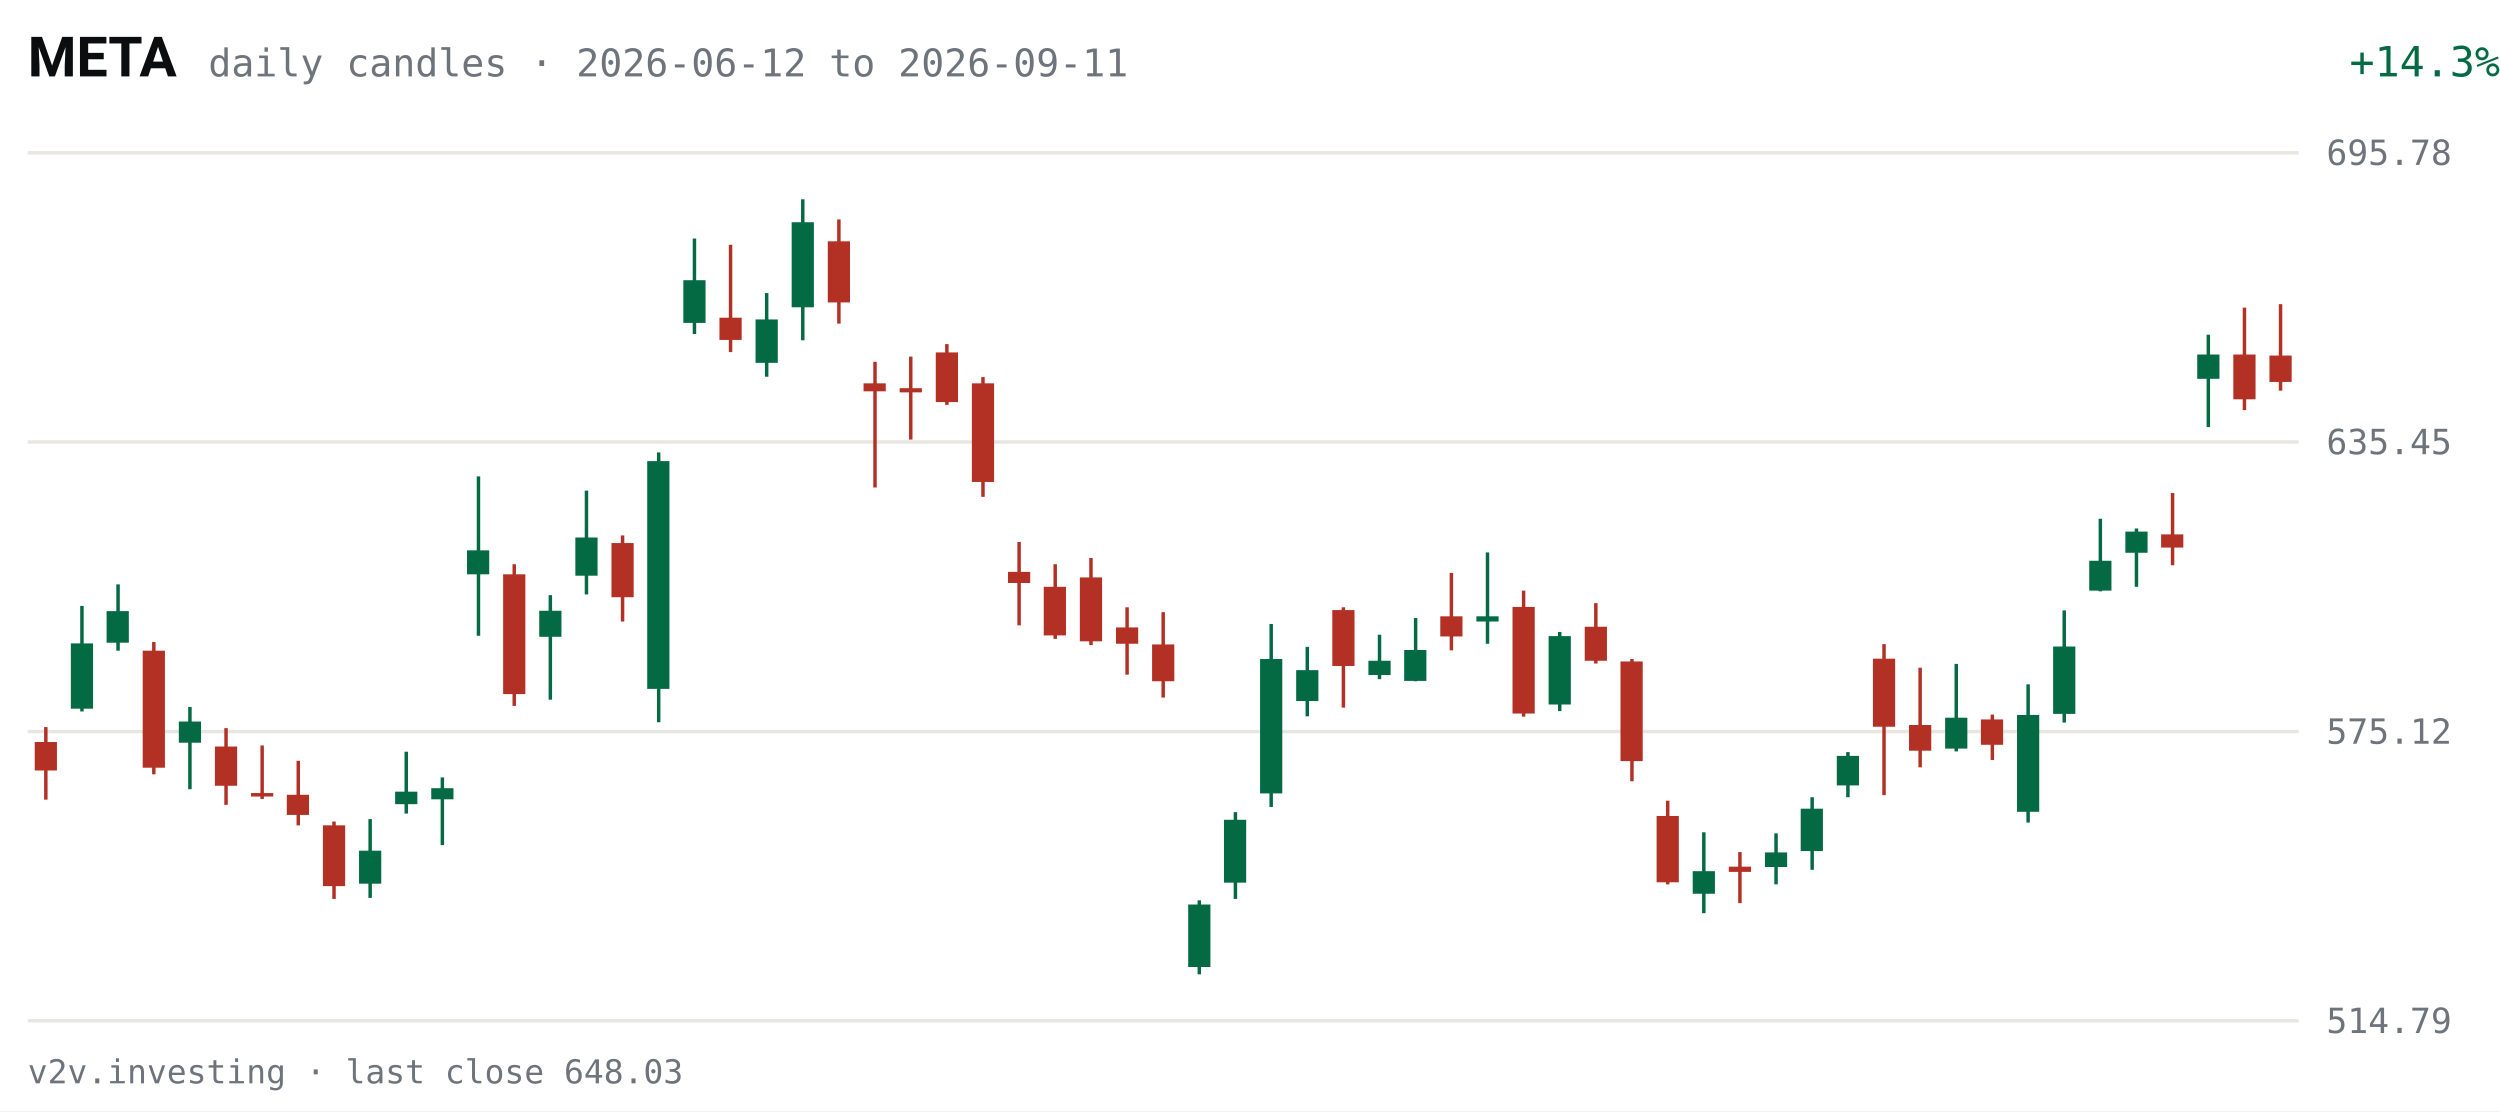
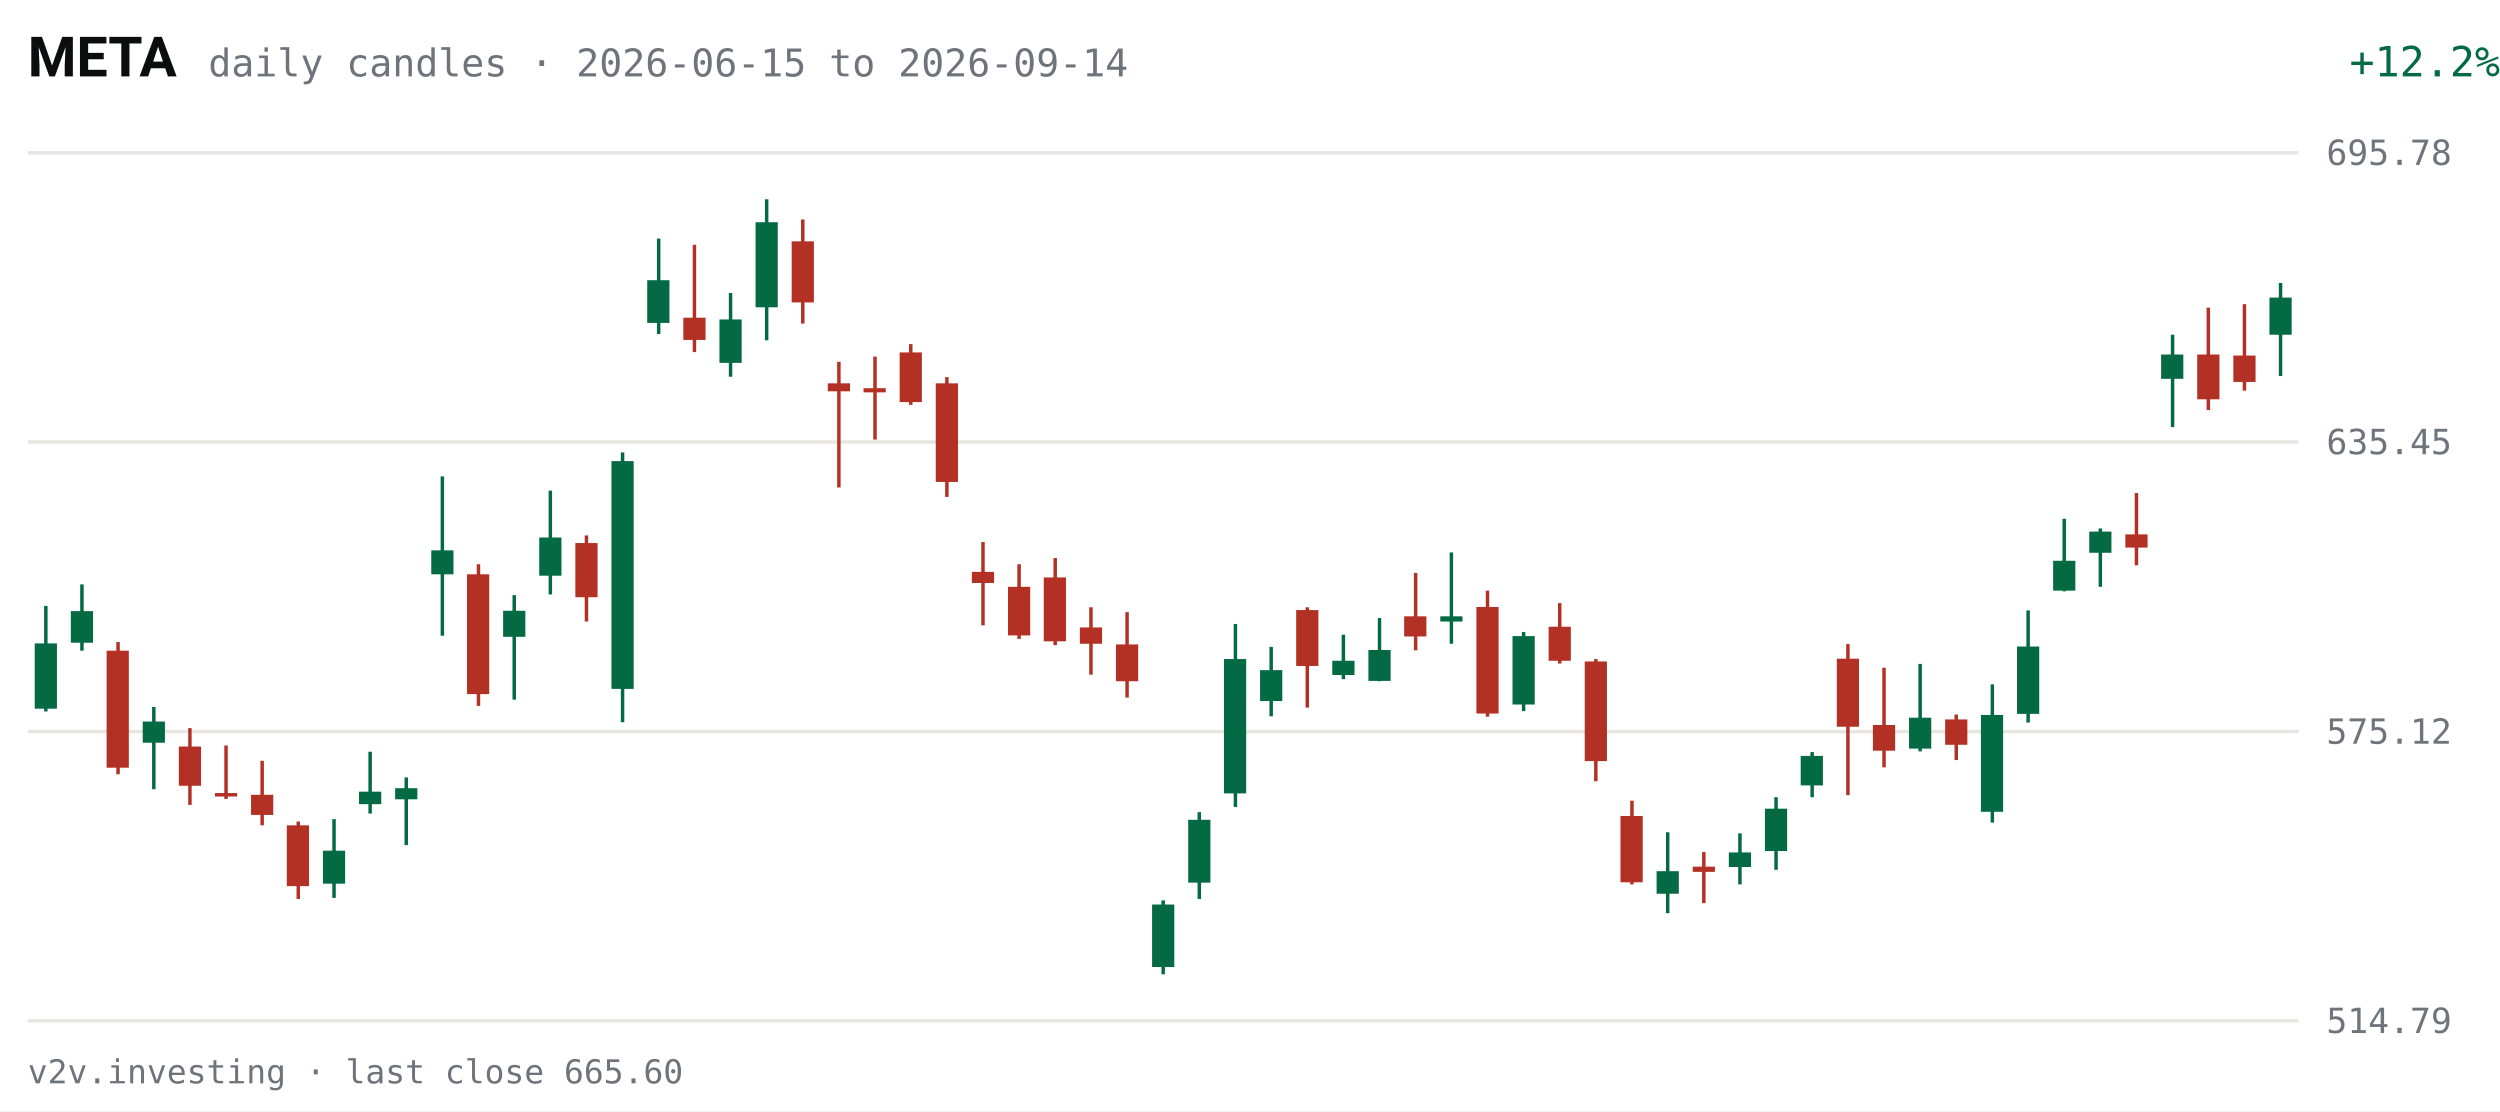
<svg xmlns="http://www.w3.org/2000/svg" viewBox="0 0 720 320" width="720" height="320" role="img" aria-label="META daily candles, last 63 sessions">
  <rect width="720" height="320" fill="#FFFFFF" />
  <text x="8" y="22" fill="#0C0D0E" font-size="16" font-weight="600" font-family="system-ui,-apple-system,Segoe UI,Roboto,sans-serif">META</text>
-   <text x="60" y="22" fill="#6E747B" font-size="11" font-family="ui-monospace,SFMono-Regular,Menlo,Consolas,monospace">daily candles · 2026-06-12 to 2026-09-11</text>
-   <text x="670" y="22" fill="#046A44" font-size="12" text-anchor="end" font-family="ui-monospace,SFMono-Regular,Menlo,Consolas,monospace" transform="translate(50,0)">+14.3%</text>
+   <text x="60" y="22" fill="#6E747B" font-size="11" font-family="ui-monospace,SFMono-Regular,Menlo,Consolas,monospace">daily candles · 2026-06-15 to 2026-09-14</text>
+   <text x="670" y="22" fill="#046A44" font-size="12" text-anchor="end" font-family="ui-monospace,SFMono-Regular,Menlo,Consolas,monospace" transform="translate(50,0)">+12.2%</text>
  <g font-family="ui-monospace,SFMono-Regular,Menlo,Consolas,monospace">
    <line x1="8" y1="294.0" x2="662" y2="294.0" stroke="#E7E6E1" stroke-width="1" />
    <text x="670" y="297.5" fill="#6E747B" font-size="10">514.79</text>
    <line x1="8" y1="210.7" x2="662" y2="210.7" stroke="#E7E6E1" stroke-width="1" />
    <text x="670" y="214.2" fill="#6E747B" font-size="10">575.12</text>
    <line x1="8" y1="127.3" x2="662" y2="127.3" stroke="#E7E6E1" stroke-width="1" />
    <text x="670" y="130.8" fill="#6E747B" font-size="10">635.45</text>
    <line x1="8" y1="44.0" x2="662" y2="44.0" stroke="#E7E6E1" stroke-width="1" />
    <text x="670" y="47.5" fill="#6E747B" font-size="10">695.78</text>
-     <line x1="13.2" y1="209.4" x2="13.2" y2="230.3" stroke="#B33124" stroke-width="1" />
-     <rect x="10.0" y="213.7" width="6.4" height="8.2" fill="#B33124" />
-     <line x1="23.6" y1="174.5" x2="23.6" y2="204.9" stroke="#046A44" stroke-width="1" />
-     <rect x="20.4" y="185.3" width="6.4" height="18.8" fill="#046A44" />
-     <line x1="34.0" y1="168.3" x2="34.0" y2="187.4" stroke="#046A44" stroke-width="1" />
-     <rect x="30.7" y="176.0" width="6.4" height="9.1" fill="#046A44" />
-     <line x1="44.3" y1="184.9" x2="44.3" y2="223.0" stroke="#B33124" stroke-width="1" />
-     <rect x="41.1" y="187.4" width="6.4" height="33.7" fill="#B33124" />
-     <line x1="54.7" y1="203.6" x2="54.7" y2="227.3" stroke="#046A44" stroke-width="1" />
-     <rect x="51.5" y="207.8" width="6.4" height="6.1" fill="#046A44" />
-     <line x1="65.1" y1="209.7" x2="65.1" y2="231.8" stroke="#B33124" stroke-width="1" />
-     <rect x="61.9" y="215.0" width="6.4" height="11.3" fill="#B33124" />
-     <line x1="75.5" y1="214.7" x2="75.5" y2="230.1" stroke="#B33124" stroke-width="1" />
-     <rect x="72.3" y="228.4" width="6.4" height="1.0" fill="#B33124" />
-     <line x1="85.9" y1="219.1" x2="85.9" y2="237.7" stroke="#B33124" stroke-width="1" />
-     <rect x="82.6" y="228.9" width="6.4" height="5.8" fill="#B33124" />
-     <line x1="96.2" y1="236.6" x2="96.2" y2="258.9" stroke="#B33124" stroke-width="1" />
-     <rect x="93.0" y="237.7" width="6.4" height="17.5" fill="#B33124" />
-     <line x1="106.6" y1="235.9" x2="106.6" y2="258.6" stroke="#046A44" stroke-width="1" />
-     <rect x="103.4" y="245.0" width="6.4" height="9.5" fill="#046A44" />
-     <line x1="117.0" y1="216.5" x2="117.0" y2="234.3" stroke="#046A44" stroke-width="1" />
-     <rect x="113.8" y="228.0" width="6.4" height="3.6" fill="#046A44" />
-     <line x1="127.4" y1="223.9" x2="127.4" y2="243.4" stroke="#046A44" stroke-width="1" />
-     <rect x="124.2" y="227.0" width="6.4" height="3.2" fill="#046A44" />
-     <line x1="137.8" y1="137.2" x2="137.8" y2="183.1" stroke="#046A44" stroke-width="1" />
-     <rect x="134.5" y="158.5" width="6.4" height="6.9" fill="#046A44" />
-     <line x1="148.1" y1="162.5" x2="148.1" y2="203.3" stroke="#B33124" stroke-width="1" />
-     <rect x="144.9" y="165.4" width="6.4" height="34.5" fill="#B33124" />
-     <line x1="158.5" y1="171.4" x2="158.5" y2="201.5" stroke="#046A44" stroke-width="1" />
-     <rect x="155.3" y="175.9" width="6.4" height="7.5" fill="#046A44" />
-     <line x1="168.9" y1="141.3" x2="168.9" y2="171.2" stroke="#046A44" stroke-width="1" />
-     <rect x="165.7" y="154.8" width="6.4" height="11.0" fill="#046A44" />
-     <line x1="179.3" y1="154.2" x2="179.3" y2="179.0" stroke="#B33124" stroke-width="1" />
-     <rect x="176.1" y="156.4" width="6.4" height="15.6" fill="#B33124" />
-     <line x1="189.7" y1="130.3" x2="189.7" y2="208.0" stroke="#046A44" stroke-width="1" />
-     <rect x="186.4" y="132.8" width="6.4" height="65.6" fill="#046A44" />
-     <line x1="200.0" y1="68.7" x2="200.0" y2="96.2" stroke="#046A44" stroke-width="1" />
-     <rect x="196.8" y="80.7" width="6.4" height="12.3" fill="#046A44" />
-     <line x1="210.4" y1="70.5" x2="210.4" y2="101.4" stroke="#B33124" stroke-width="1" />
-     <rect x="207.2" y="91.5" width="6.4" height="6.4" fill="#B33124" />
-     <line x1="220.8" y1="84.4" x2="220.8" y2="108.5" stroke="#046A44" stroke-width="1" />
-     <rect x="217.6" y="92.0" width="6.4" height="12.5" fill="#046A44" />
-     <line x1="231.2" y1="57.4" x2="231.2" y2="98.0" stroke="#046A44" stroke-width="1" />
-     <rect x="228.0" y="64.0" width="6.4" height="24.5" fill="#046A44" />
-     <line x1="241.6" y1="63.2" x2="241.6" y2="93.2" stroke="#B33124" stroke-width="1" />
-     <rect x="238.4" y="69.5" width="6.4" height="17.6" fill="#B33124" />
-     <line x1="252.0" y1="104.2" x2="252.0" y2="140.4" stroke="#B33124" stroke-width="1" />
-     <rect x="248.7" y="110.4" width="6.4" height="2.3" fill="#B33124" />
-     <line x1="262.3" y1="102.7" x2="262.3" y2="126.6" stroke="#B33124" stroke-width="1" />
-     <rect x="259.1" y="111.8" width="6.4" height="1.2" fill="#B33124" />
-     <line x1="272.7" y1="99.1" x2="272.7" y2="116.6" stroke="#B33124" stroke-width="1" />
-     <rect x="269.5" y="101.5" width="6.4" height="14.3" fill="#B33124" />
-     <line x1="283.1" y1="108.6" x2="283.1" y2="143.1" stroke="#B33124" stroke-width="1" />
-     <rect x="279.9" y="110.4" width="6.4" height="28.4" fill="#B33124" />
-     <line x1="293.5" y1="156.1" x2="293.5" y2="180.1" stroke="#B33124" stroke-width="1" />
-     <rect x="290.3" y="164.7" width="6.4" height="3.2" fill="#B33124" />
-     <line x1="303.9" y1="162.5" x2="303.9" y2="184.0" stroke="#B33124" stroke-width="1" />
-     <rect x="300.6" y="169.0" width="6.4" height="14.0" fill="#B33124" />
-     <line x1="314.2" y1="160.7" x2="314.2" y2="185.8" stroke="#B33124" stroke-width="1" />
-     <rect x="311.0" y="166.3" width="6.4" height="18.4" fill="#B33124" />
-     <line x1="324.6" y1="174.9" x2="324.6" y2="194.3" stroke="#B33124" stroke-width="1" />
-     <rect x="321.4" y="180.7" width="6.4" height="4.7" fill="#B33124" />
-     <line x1="335.0" y1="176.3" x2="335.0" y2="200.9" stroke="#B33124" stroke-width="1" />
-     <rect x="331.8" y="185.6" width="6.4" height="10.6" fill="#B33124" />
-     <line x1="345.4" y1="259.3" x2="345.4" y2="280.6" stroke="#046A44" stroke-width="1" />
-     <rect x="342.2" y="260.5" width="6.4" height="18.0" fill="#046A44" />
-     <line x1="355.8" y1="233.9" x2="355.8" y2="258.9" stroke="#046A44" stroke-width="1" />
-     <rect x="352.5" y="236.1" width="6.4" height="18.1" fill="#046A44" />
-     <line x1="366.1" y1="179.7" x2="366.1" y2="232.4" stroke="#046A44" stroke-width="1" />
-     <rect x="362.9" y="189.8" width="6.4" height="38.7" fill="#046A44" />
-     <line x1="376.5" y1="186.3" x2="376.5" y2="206.3" stroke="#046A44" stroke-width="1" />
-     <rect x="373.3" y="193.0" width="6.4" height="8.9" fill="#046A44" />
-     <line x1="386.9" y1="174.9" x2="386.9" y2="203.8" stroke="#B33124" stroke-width="1" />
-     <rect x="383.7" y="175.7" width="6.4" height="16.1" fill="#B33124" />
-     <line x1="397.3" y1="182.8" x2="397.3" y2="195.6" stroke="#046A44" stroke-width="1" />
-     <rect x="394.1" y="190.3" width="6.4" height="4.1" fill="#046A44" />
-     <line x1="407.7" y1="178.0" x2="407.7" y2="196.2" stroke="#046A44" stroke-width="1" />
-     <rect x="404.4" y="187.2" width="6.4" height="8.9" fill="#046A44" />
-     <line x1="418.0" y1="165.0" x2="418.0" y2="187.3" stroke="#B33124" stroke-width="1" />
-     <rect x="414.8" y="177.5" width="6.4" height="5.8" fill="#B33124" />
-     <line x1="428.4" y1="159.1" x2="428.4" y2="185.4" stroke="#046A44" stroke-width="1" />
-     <rect x="425.2" y="177.5" width="6.4" height="1.5" fill="#046A44" />
-     <line x1="438.8" y1="170.1" x2="438.8" y2="206.4" stroke="#B33124" stroke-width="1" />
-     <rect x="435.6" y="174.8" width="6.4" height="30.7" fill="#B33124" />
-     <line x1="449.2" y1="182.0" x2="449.2" y2="204.8" stroke="#046A44" stroke-width="1" />
-     <rect x="446.0" y="183.2" width="6.4" height="19.7" fill="#046A44" />
-     <line x1="459.6" y1="173.7" x2="459.6" y2="191.1" stroke="#B33124" stroke-width="1" />
-     <rect x="456.4" y="180.5" width="6.4" height="9.8" fill="#B33124" />
-     <line x1="470.0" y1="189.8" x2="470.0" y2="225.0" stroke="#B33124" stroke-width="1" />
-     <rect x="466.7" y="190.5" width="6.4" height="28.7" fill="#B33124" />
-     <line x1="480.3" y1="230.6" x2="480.3" y2="254.7" stroke="#B33124" stroke-width="1" />
-     <rect x="477.1" y="235.0" width="6.4" height="19.1" fill="#B33124" />
-     <line x1="490.7" y1="239.7" x2="490.7" y2="263.0" stroke="#046A44" stroke-width="1" />
-     <rect x="487.5" y="250.9" width="6.4" height="6.5" fill="#046A44" />
-     <line x1="501.1" y1="245.4" x2="501.1" y2="260.1" stroke="#B33124" stroke-width="1" />
-     <rect x="497.9" y="249.6" width="6.4" height="1.5" fill="#B33124" />
-     <line x1="511.5" y1="240.0" x2="511.5" y2="254.7" stroke="#046A44" stroke-width="1" />
-     <rect x="508.3" y="245.5" width="6.4" height="4.2" fill="#046A44" />
-     <line x1="521.9" y1="229.6" x2="521.9" y2="250.5" stroke="#046A44" stroke-width="1" />
-     <rect x="518.6" y="232.9" width="6.4" height="12.2" fill="#046A44" />
-     <line x1="532.2" y1="216.6" x2="532.2" y2="229.6" stroke="#046A44" stroke-width="1" />
-     <rect x="529.0" y="217.7" width="6.4" height="8.5" fill="#046A44" />
-     <line x1="542.6" y1="185.5" x2="542.6" y2="229.0" stroke="#B33124" stroke-width="1" />
-     <rect x="539.4" y="189.7" width="6.4" height="19.6" fill="#B33124" />
-     <line x1="553.0" y1="192.3" x2="553.0" y2="221.0" stroke="#B33124" stroke-width="1" />
-     <rect x="549.8" y="208.8" width="6.4" height="7.4" fill="#B33124" />
-     <line x1="563.4" y1="191.2" x2="563.4" y2="216.4" stroke="#046A44" stroke-width="1" />
-     <rect x="560.2" y="206.7" width="6.4" height="8.9" fill="#046A44" />
-     <line x1="573.8" y1="205.8" x2="573.8" y2="218.9" stroke="#B33124" stroke-width="1" />
-     <rect x="570.5" y="207.2" width="6.4" height="7.3" fill="#B33124" />
-     <line x1="584.1" y1="197.1" x2="584.1" y2="236.9" stroke="#046A44" stroke-width="1" />
-     <rect x="580.9" y="205.9" width="6.4" height="27.9" fill="#046A44" />
-     <line x1="594.5" y1="175.8" x2="594.5" y2="208.1" stroke="#046A44" stroke-width="1" />
-     <rect x="591.3" y="186.2" width="6.4" height="19.4" fill="#046A44" />
-     <line x1="604.9" y1="149.4" x2="604.9" y2="170.3" stroke="#046A44" stroke-width="1" />
-     <rect x="601.7" y="161.5" width="6.4" height="8.6" fill="#046A44" />
-     <line x1="615.3" y1="152.2" x2="615.3" y2="169.0" stroke="#046A44" stroke-width="1" />
-     <rect x="612.1" y="153.1" width="6.4" height="6.1" fill="#046A44" />
-     <line x1="625.7" y1="142.0" x2="625.7" y2="162.8" stroke="#B33124" stroke-width="1" />
-     <rect x="622.4" y="153.9" width="6.4" height="3.8" fill="#B33124" />
-     <line x1="636.0" y1="96.4" x2="636.0" y2="123.0" stroke="#046A44" stroke-width="1" />
-     <rect x="632.8" y="102.1" width="6.4" height="7.0" fill="#046A44" />
-     <line x1="646.4" y1="88.6" x2="646.4" y2="118.1" stroke="#B33124" stroke-width="1" />
-     <rect x="643.2" y="102.1" width="6.4" height="12.9" fill="#B33124" />
-     <line x1="656.8" y1="87.6" x2="656.8" y2="112.5" stroke="#B33124" stroke-width="1" />
-     <rect x="653.6" y="102.4" width="6.4" height="7.6" fill="#B33124" />
+     <line x1="13.2" y1="174.5" x2="13.2" y2="204.9" stroke="#046A44" stroke-width="1" />
+     <rect x="10.0" y="185.3" width="6.4" height="18.8" fill="#046A44" />
+     <line x1="23.6" y1="168.3" x2="23.6" y2="187.4" stroke="#046A44" stroke-width="1" />
+     <rect x="20.4" y="176.0" width="6.4" height="9.1" fill="#046A44" />
+     <line x1="34.0" y1="184.9" x2="34.0" y2="223.0" stroke="#B33124" stroke-width="1" />
+     <rect x="30.7" y="187.4" width="6.4" height="33.7" fill="#B33124" />
+     <line x1="44.3" y1="203.6" x2="44.3" y2="227.3" stroke="#046A44" stroke-width="1" />
+     <rect x="41.1" y="207.8" width="6.4" height="6.1" fill="#046A44" />
+     <line x1="54.7" y1="209.7" x2="54.7" y2="231.8" stroke="#B33124" stroke-width="1" />
+     <rect x="51.5" y="215.0" width="6.4" height="11.3" fill="#B33124" />
+     <line x1="65.1" y1="214.7" x2="65.1" y2="230.1" stroke="#B33124" stroke-width="1" />
+     <rect x="61.9" y="228.4" width="6.4" height="1.0" fill="#B33124" />
+     <line x1="75.5" y1="219.1" x2="75.5" y2="237.7" stroke="#B33124" stroke-width="1" />
+     <rect x="72.3" y="228.9" width="6.4" height="5.8" fill="#B33124" />
+     <line x1="85.9" y1="236.6" x2="85.9" y2="258.9" stroke="#B33124" stroke-width="1" />
+     <rect x="82.6" y="237.7" width="6.4" height="17.5" fill="#B33124" />
+     <line x1="96.2" y1="235.9" x2="96.2" y2="258.6" stroke="#046A44" stroke-width="1" />
+     <rect x="93.0" y="245.0" width="6.4" height="9.5" fill="#046A44" />
+     <line x1="106.6" y1="216.5" x2="106.6" y2="234.3" stroke="#046A44" stroke-width="1" />
+     <rect x="103.4" y="228.0" width="6.4" height="3.6" fill="#046A44" />
+     <line x1="117.0" y1="223.9" x2="117.0" y2="243.4" stroke="#046A44" stroke-width="1" />
+     <rect x="113.8" y="227.0" width="6.4" height="3.2" fill="#046A44" />
+     <line x1="127.4" y1="137.2" x2="127.4" y2="183.1" stroke="#046A44" stroke-width="1" />
+     <rect x="124.2" y="158.5" width="6.4" height="6.9" fill="#046A44" />
+     <line x1="137.8" y1="162.5" x2="137.8" y2="203.3" stroke="#B33124" stroke-width="1" />
+     <rect x="134.5" y="165.4" width="6.4" height="34.5" fill="#B33124" />
+     <line x1="148.1" y1="171.4" x2="148.1" y2="201.5" stroke="#046A44" stroke-width="1" />
+     <rect x="144.9" y="175.9" width="6.4" height="7.5" fill="#046A44" />
+     <line x1="158.5" y1="141.3" x2="158.5" y2="171.2" stroke="#046A44" stroke-width="1" />
+     <rect x="155.3" y="154.8" width="6.4" height="11.0" fill="#046A44" />
+     <line x1="168.9" y1="154.2" x2="168.9" y2="179.0" stroke="#B33124" stroke-width="1" />
+     <rect x="165.7" y="156.4" width="6.4" height="15.6" fill="#B33124" />
+     <line x1="179.3" y1="130.3" x2="179.3" y2="208.0" stroke="#046A44" stroke-width="1" />
+     <rect x="176.1" y="132.8" width="6.4" height="65.6" fill="#046A44" />
+     <line x1="189.7" y1="68.7" x2="189.7" y2="96.2" stroke="#046A44" stroke-width="1" />
+     <rect x="186.4" y="80.7" width="6.4" height="12.3" fill="#046A44" />
+     <line x1="200.0" y1="70.5" x2="200.0" y2="101.4" stroke="#B33124" stroke-width="1" />
+     <rect x="196.8" y="91.5" width="6.4" height="6.4" fill="#B33124" />
+     <line x1="210.4" y1="84.4" x2="210.4" y2="108.5" stroke="#046A44" stroke-width="1" />
+     <rect x="207.2" y="92.0" width="6.4" height="12.5" fill="#046A44" />
+     <line x1="220.8" y1="57.4" x2="220.8" y2="98.0" stroke="#046A44" stroke-width="1" />
+     <rect x="217.6" y="64.0" width="6.4" height="24.5" fill="#046A44" />
+     <line x1="231.2" y1="63.2" x2="231.2" y2="93.2" stroke="#B33124" stroke-width="1" />
+     <rect x="228.0" y="69.5" width="6.4" height="17.6" fill="#B33124" />
+     <line x1="241.6" y1="104.2" x2="241.6" y2="140.4" stroke="#B33124" stroke-width="1" />
+     <rect x="238.4" y="110.4" width="6.4" height="2.3" fill="#B33124" />
+     <line x1="252.0" y1="102.7" x2="252.0" y2="126.6" stroke="#B33124" stroke-width="1" />
+     <rect x="248.7" y="111.8" width="6.4" height="1.2" fill="#B33124" />
+     <line x1="262.3" y1="99.1" x2="262.3" y2="116.6" stroke="#B33124" stroke-width="1" />
+     <rect x="259.1" y="101.5" width="6.4" height="14.3" fill="#B33124" />
+     <line x1="272.7" y1="108.6" x2="272.7" y2="143.1" stroke="#B33124" stroke-width="1" />
+     <rect x="269.5" y="110.4" width="6.4" height="28.4" fill="#B33124" />
+     <line x1="283.1" y1="156.1" x2="283.1" y2="180.1" stroke="#B33124" stroke-width="1" />
+     <rect x="279.9" y="164.7" width="6.4" height="3.2" fill="#B33124" />
+     <line x1="293.5" y1="162.5" x2="293.5" y2="184.0" stroke="#B33124" stroke-width="1" />
+     <rect x="290.3" y="169.0" width="6.4" height="14.0" fill="#B33124" />
+     <line x1="303.9" y1="160.7" x2="303.9" y2="185.8" stroke="#B33124" stroke-width="1" />
+     <rect x="300.6" y="166.3" width="6.4" height="18.4" fill="#B33124" />
+     <line x1="314.2" y1="174.9" x2="314.2" y2="194.3" stroke="#B33124" stroke-width="1" />
+     <rect x="311.0" y="180.7" width="6.4" height="4.7" fill="#B33124" />
+     <line x1="324.6" y1="176.3" x2="324.6" y2="200.9" stroke="#B33124" stroke-width="1" />
+     <rect x="321.4" y="185.6" width="6.4" height="10.6" fill="#B33124" />
+     <line x1="335.0" y1="259.3" x2="335.0" y2="280.6" stroke="#046A44" stroke-width="1" />
+     <rect x="331.8" y="260.5" width="6.4" height="18.0" fill="#046A44" />
+     <line x1="345.4" y1="233.9" x2="345.4" y2="258.9" stroke="#046A44" stroke-width="1" />
+     <rect x="342.2" y="236.1" width="6.4" height="18.1" fill="#046A44" />
+     <line x1="355.8" y1="179.7" x2="355.8" y2="232.4" stroke="#046A44" stroke-width="1" />
+     <rect x="352.5" y="189.8" width="6.4" height="38.7" fill="#046A44" />
+     <line x1="366.1" y1="186.3" x2="366.1" y2="206.3" stroke="#046A44" stroke-width="1" />
+     <rect x="362.9" y="193.0" width="6.4" height="8.9" fill="#046A44" />
+     <line x1="376.5" y1="174.9" x2="376.5" y2="203.8" stroke="#B33124" stroke-width="1" />
+     <rect x="373.3" y="175.7" width="6.4" height="16.1" fill="#B33124" />
+     <line x1="386.9" y1="182.8" x2="386.9" y2="195.6" stroke="#046A44" stroke-width="1" />
+     <rect x="383.7" y="190.3" width="6.4" height="4.1" fill="#046A44" />
+     <line x1="397.3" y1="178.0" x2="397.3" y2="196.2" stroke="#046A44" stroke-width="1" />
+     <rect x="394.1" y="187.2" width="6.4" height="8.9" fill="#046A44" />
+     <line x1="407.7" y1="165.0" x2="407.7" y2="187.3" stroke="#B33124" stroke-width="1" />
+     <rect x="404.4" y="177.5" width="6.4" height="5.8" fill="#B33124" />
+     <line x1="418.0" y1="159.1" x2="418.0" y2="185.4" stroke="#046A44" stroke-width="1" />
+     <rect x="414.8" y="177.5" width="6.4" height="1.5" fill="#046A44" />
+     <line x1="428.4" y1="170.1" x2="428.4" y2="206.4" stroke="#B33124" stroke-width="1" />
+     <rect x="425.2" y="174.8" width="6.4" height="30.7" fill="#B33124" />
+     <line x1="438.8" y1="182.0" x2="438.8" y2="204.8" stroke="#046A44" stroke-width="1" />
+     <rect x="435.6" y="183.2" width="6.4" height="19.7" fill="#046A44" />
+     <line x1="449.2" y1="173.7" x2="449.2" y2="191.1" stroke="#B33124" stroke-width="1" />
+     <rect x="446.0" y="180.5" width="6.4" height="9.8" fill="#B33124" />
+     <line x1="459.6" y1="189.8" x2="459.6" y2="225.0" stroke="#B33124" stroke-width="1" />
+     <rect x="456.4" y="190.5" width="6.4" height="28.7" fill="#B33124" />
+     <line x1="470.0" y1="230.6" x2="470.0" y2="254.7" stroke="#B33124" stroke-width="1" />
+     <rect x="466.7" y="235.0" width="6.4" height="19.1" fill="#B33124" />
+     <line x1="480.3" y1="239.7" x2="480.3" y2="263.0" stroke="#046A44" stroke-width="1" />
+     <rect x="477.1" y="250.9" width="6.4" height="6.5" fill="#046A44" />
+     <line x1="490.7" y1="245.4" x2="490.7" y2="260.1" stroke="#B33124" stroke-width="1" />
+     <rect x="487.5" y="249.6" width="6.4" height="1.5" fill="#B33124" />
+     <line x1="501.1" y1="240.0" x2="501.1" y2="254.7" stroke="#046A44" stroke-width="1" />
+     <rect x="497.9" y="245.5" width="6.4" height="4.2" fill="#046A44" />
+     <line x1="511.5" y1="229.6" x2="511.5" y2="250.5" stroke="#046A44" stroke-width="1" />
+     <rect x="508.3" y="232.9" width="6.4" height="12.2" fill="#046A44" />
+     <line x1="521.9" y1="216.6" x2="521.9" y2="229.6" stroke="#046A44" stroke-width="1" />
+     <rect x="518.6" y="217.7" width="6.4" height="8.5" fill="#046A44" />
+     <line x1="532.2" y1="185.5" x2="532.2" y2="229.0" stroke="#B33124" stroke-width="1" />
+     <rect x="529.0" y="189.7" width="6.4" height="19.6" fill="#B33124" />
+     <line x1="542.6" y1="192.3" x2="542.6" y2="221.0" stroke="#B33124" stroke-width="1" />
+     <rect x="539.4" y="208.8" width="6.4" height="7.4" fill="#B33124" />
+     <line x1="553.0" y1="191.2" x2="553.0" y2="216.4" stroke="#046A44" stroke-width="1" />
+     <rect x="549.8" y="206.7" width="6.4" height="8.9" fill="#046A44" />
+     <line x1="563.4" y1="205.8" x2="563.4" y2="218.9" stroke="#B33124" stroke-width="1" />
+     <rect x="560.2" y="207.2" width="6.4" height="7.3" fill="#B33124" />
+     <line x1="573.8" y1="197.1" x2="573.8" y2="236.9" stroke="#046A44" stroke-width="1" />
+     <rect x="570.5" y="205.9" width="6.4" height="27.9" fill="#046A44" />
+     <line x1="584.1" y1="175.8" x2="584.1" y2="208.1" stroke="#046A44" stroke-width="1" />
+     <rect x="580.9" y="186.2" width="6.4" height="19.4" fill="#046A44" />
+     <line x1="594.5" y1="149.4" x2="594.5" y2="170.3" stroke="#046A44" stroke-width="1" />
+     <rect x="591.3" y="161.5" width="6.4" height="8.6" fill="#046A44" />
+     <line x1="604.9" y1="152.2" x2="604.9" y2="169.0" stroke="#046A44" stroke-width="1" />
+     <rect x="601.7" y="153.1" width="6.4" height="6.1" fill="#046A44" />
+     <line x1="615.3" y1="142.0" x2="615.3" y2="162.8" stroke="#B33124" stroke-width="1" />
+     <rect x="612.1" y="153.9" width="6.4" height="3.8" fill="#B33124" />
+     <line x1="625.7" y1="96.4" x2="625.7" y2="123.0" stroke="#046A44" stroke-width="1" />
+     <rect x="622.4" y="102.1" width="6.4" height="7.0" fill="#046A44" />
+     <line x1="636.0" y1="88.6" x2="636.0" y2="118.1" stroke="#B33124" stroke-width="1" />
+     <rect x="632.8" y="102.1" width="6.4" height="12.9" fill="#B33124" />
+     <line x1="646.4" y1="87.6" x2="646.4" y2="112.5" stroke="#B33124" stroke-width="1" />
+     <rect x="643.2" y="102.4" width="6.4" height="7.6" fill="#B33124" />
+     <line x1="656.8" y1="81.5" x2="656.8" y2="108.3" stroke="#046A44" stroke-width="1" />
+     <rect x="653.6" y="85.7" width="6.4" height="10.7" fill="#046A44" />
  </g>
-   <text x="8" y="312" fill="#6E747B" font-size="9.5" font-family="ui-monospace,SFMono-Regular,Menlo,Consolas,monospace">v2v.investing · last close 648.03</text>
+   <text x="8" y="312" fill="#6E747B" font-size="9.5" font-family="ui-monospace,SFMono-Regular,Menlo,Consolas,monospace">v2v.investing · last close 665.60</text>
</svg>
